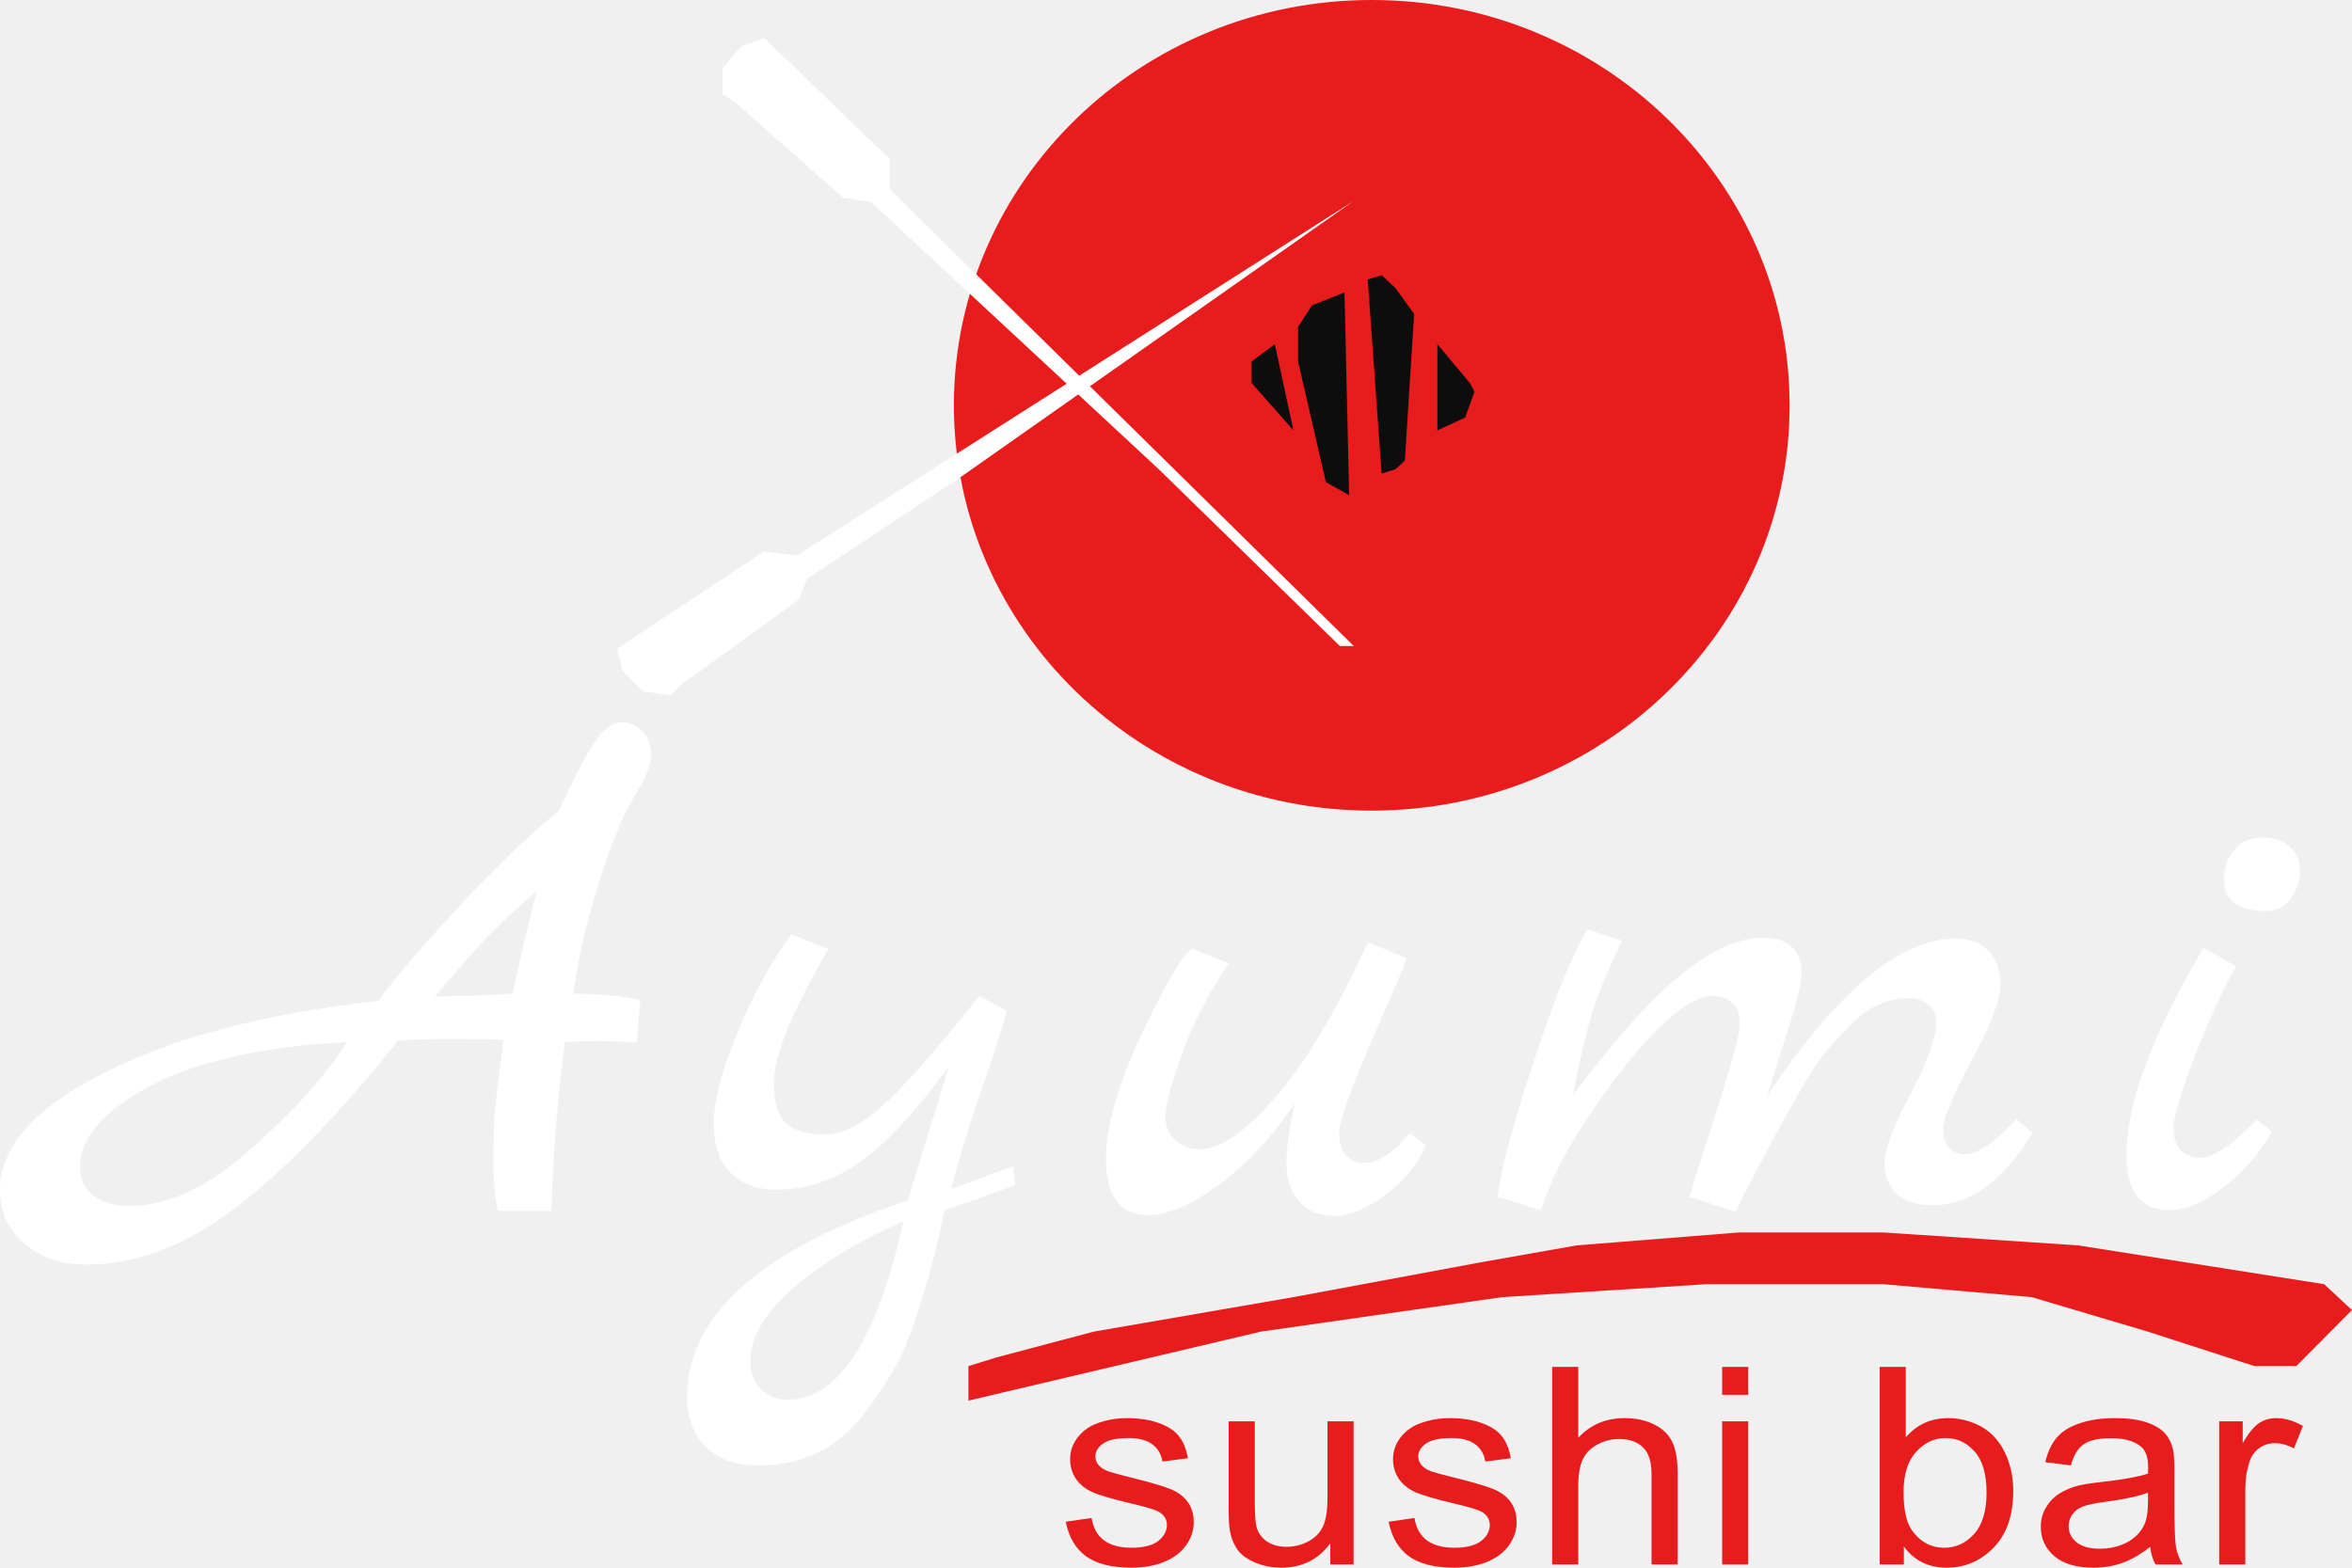
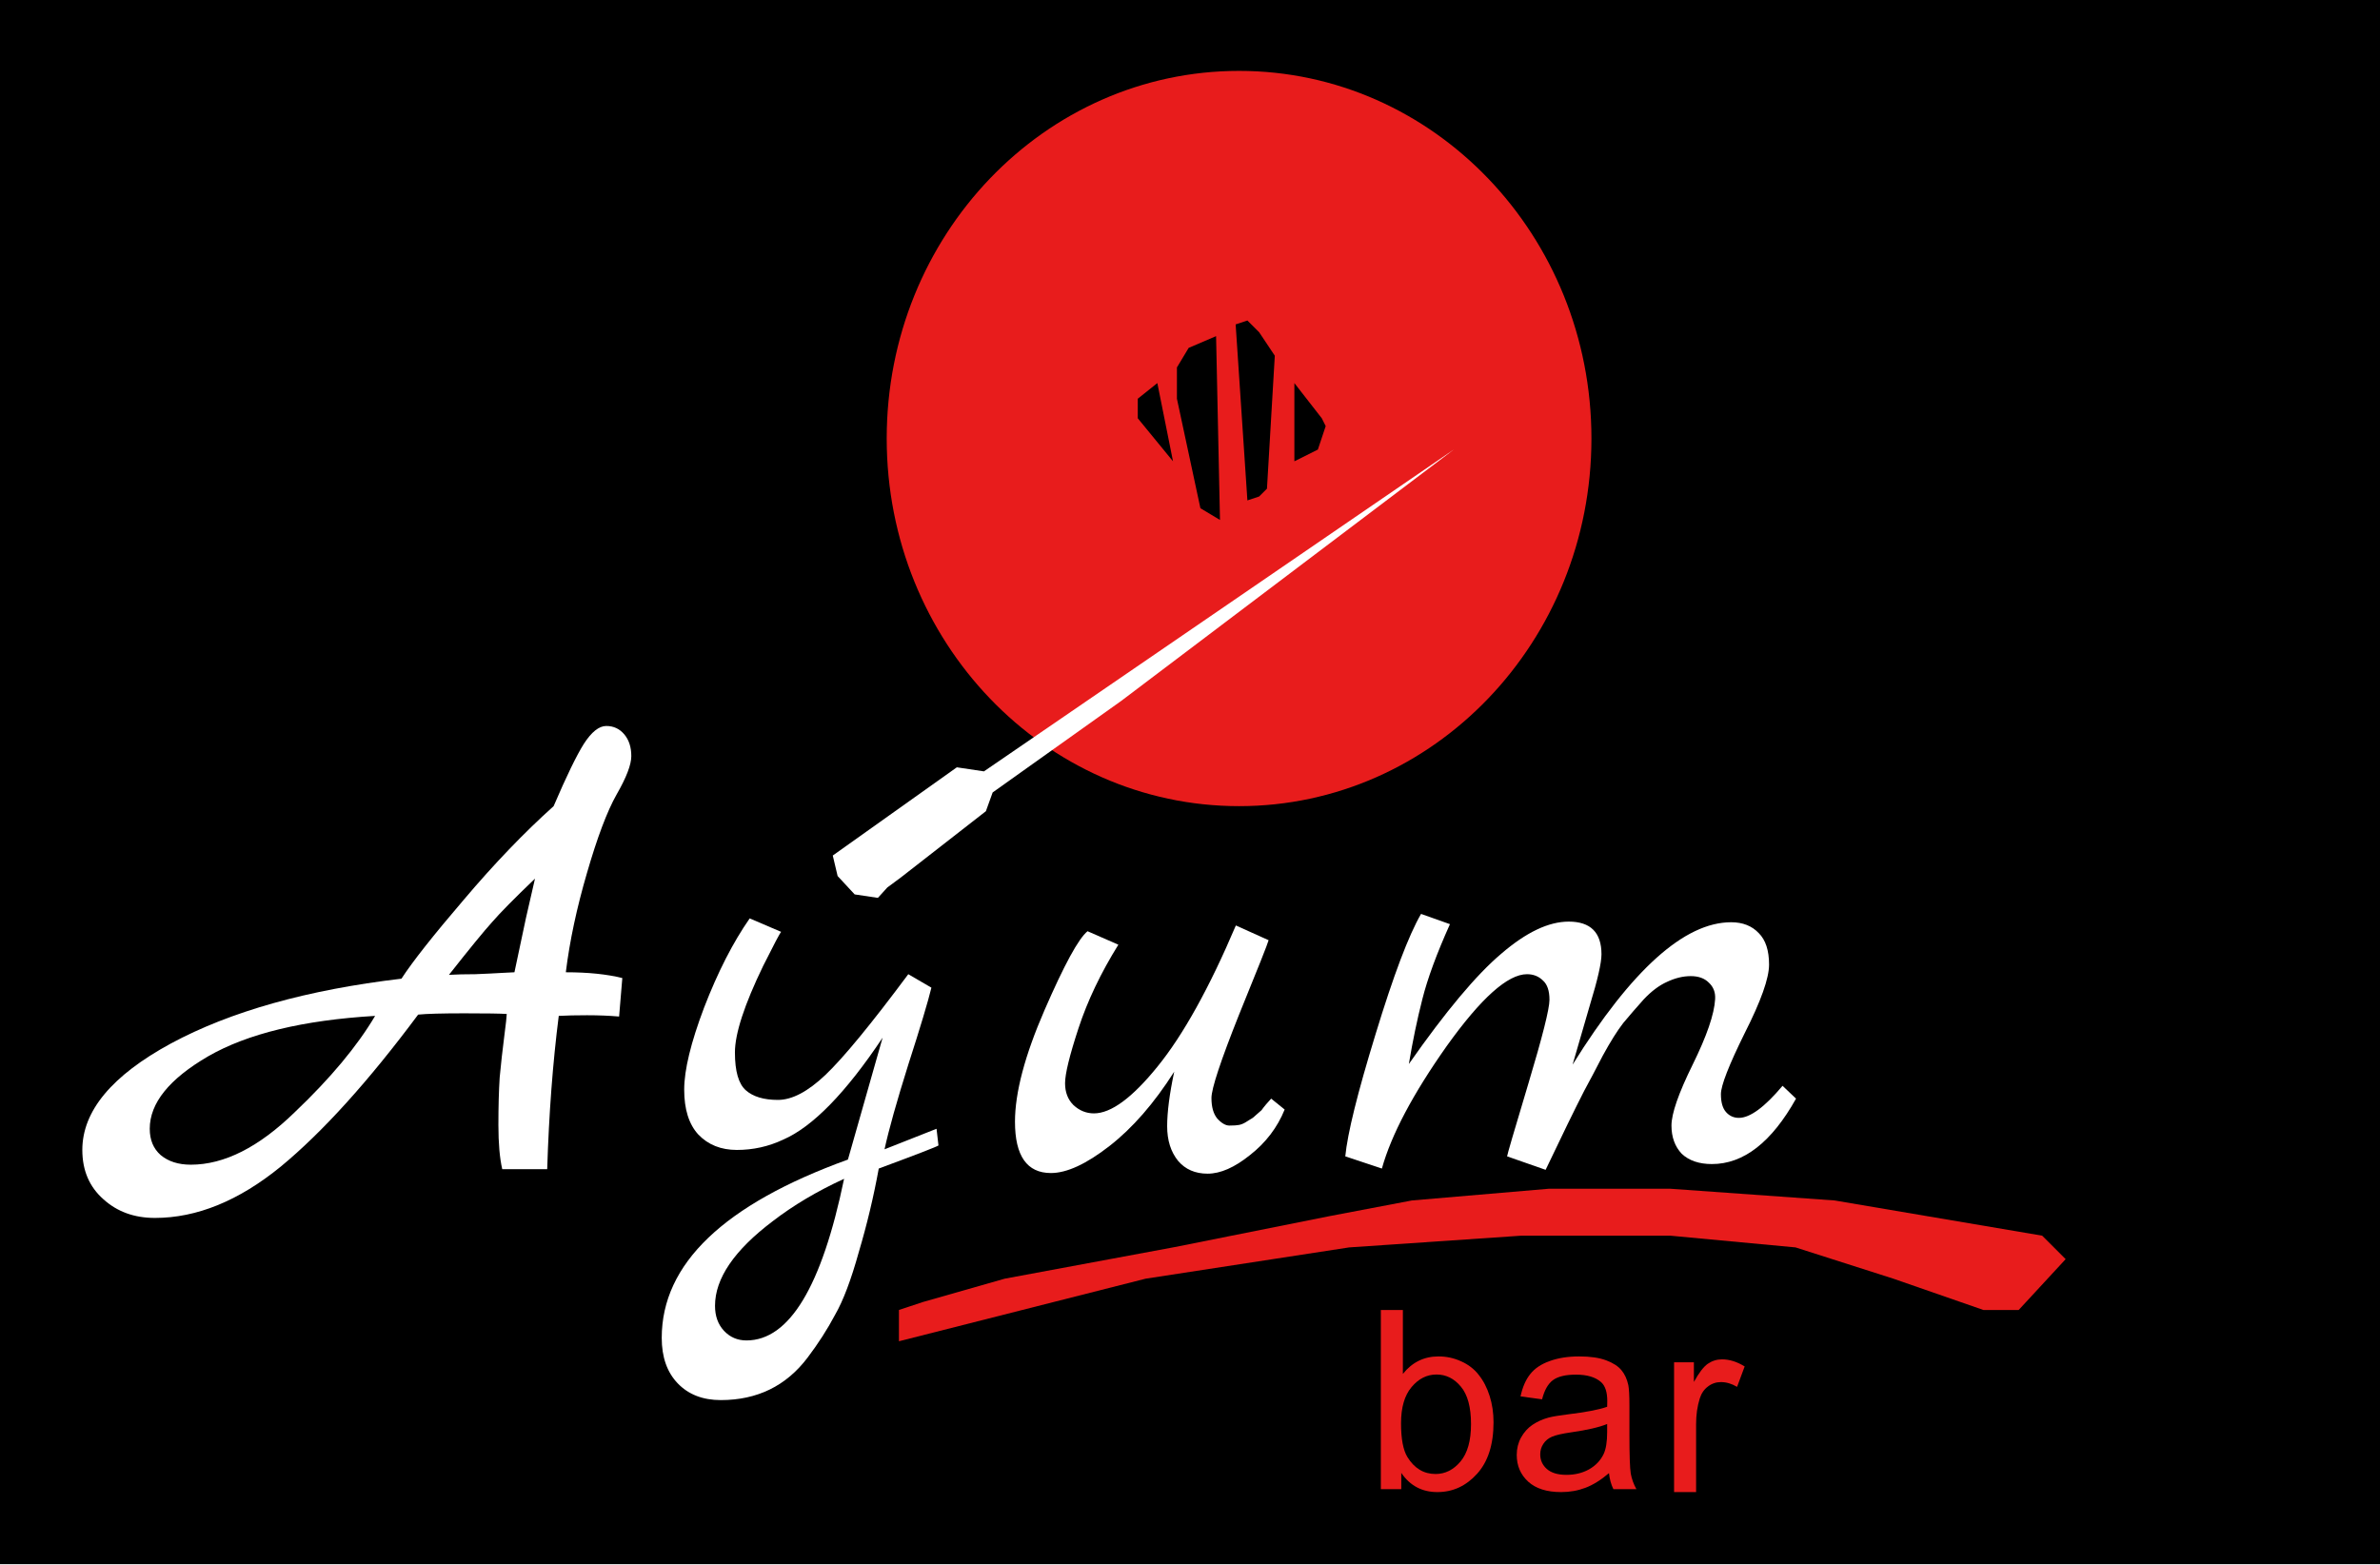
- <svg xmlns="http://www.w3.org/2000/svg" width="120" height="80" viewBox="0 0 120 80" fill="none">
-   <path d="M32.672 51.038L32.478 53.203C31.882 53.155 31.234 53.131 30.535 53.131C29.862 53.131 29.292 53.143 28.826 53.167C28.463 55.814 28.23 58.688 28.127 61.792H25.407C25.252 61.166 25.174 60.336 25.174 59.302C25.174 58.267 25.2 57.377 25.252 56.632C25.329 55.862 25.42 55.104 25.524 54.358C25.627 53.612 25.679 53.179 25.679 53.059C25.316 53.035 24.462 53.023 23.115 53.023C21.768 53.023 20.836 53.047 20.318 53.095C17.314 56.848 14.542 59.699 12.004 61.648C9.466 63.572 6.928 64.534 4.39 64.534C3.147 64.534 2.111 64.186 1.282 63.488C0.427 62.79 0 61.864 0 60.709C0 58.52 1.787 56.523 5.361 54.719C8.961 52.915 13.61 51.7 19.308 51.074C19.981 50.112 21.237 48.633 23.076 46.636C24.915 44.615 26.728 42.859 28.515 41.367C29.292 39.683 29.901 38.516 30.341 37.867C30.807 37.193 31.26 36.856 31.701 36.856C32.141 36.856 32.504 37.013 32.788 37.326C33.073 37.638 33.216 38.047 33.216 38.553C33.216 39.034 32.918 39.755 32.322 40.718C31.752 41.656 31.157 43.123 30.535 45.12C29.913 47.093 29.486 48.957 29.253 50.714C30.6 50.714 31.739 50.822 32.672 51.038ZM12.859 58.58C15.009 56.68 16.627 54.875 17.715 53.167C13.364 53.408 9.997 54.166 7.614 55.441C5.258 56.716 4.079 58.075 4.079 59.519C4.079 60.144 4.299 60.637 4.74 60.998C5.206 61.359 5.814 61.539 6.565 61.539C8.586 61.539 10.683 60.553 12.859 58.58ZM26.145 50.714C26.326 49.896 26.56 48.873 26.845 47.646C27.155 46.395 27.337 45.661 27.388 45.445C26.145 46.552 25.278 47.37 24.785 47.899C24.293 48.404 23.426 49.39 22.183 50.858C22.623 50.834 23.154 50.822 23.775 50.822C24.423 50.798 24.954 50.774 25.368 50.75C25.783 50.725 26.042 50.714 26.145 50.714Z" fill="white" />
-   <path d="M51.683 59.519L51.8 60.457C51.696 60.529 50.492 60.962 48.187 61.756C47.876 63.344 47.475 64.907 46.983 66.447C46.517 68.011 46.037 69.19 45.545 69.984C45.079 70.801 44.522 71.607 43.875 72.401C42.58 73.989 40.832 74.783 38.63 74.783C37.542 74.783 36.675 74.47 36.027 73.845C35.38 73.219 35.056 72.365 35.056 71.283C35.056 67.121 38.812 63.777 46.322 61.251L48.42 54.394C46.193 57.498 44.186 59.41 42.399 60.132C41.518 60.517 40.586 60.709 39.601 60.709C38.643 60.709 37.866 60.421 37.27 59.843C36.701 59.266 36.416 58.424 36.416 57.317C36.416 56.211 36.817 54.671 37.62 52.698C38.449 50.702 39.368 49.029 40.378 47.682L42.282 48.44C42.204 48.512 41.842 49.15 41.194 50.353C40.055 52.542 39.485 54.166 39.485 55.224C39.485 56.283 39.705 56.992 40.145 57.353C40.586 57.714 41.233 57.895 42.088 57.895C42.942 57.895 43.901 57.425 44.963 56.487C46.05 55.525 47.721 53.636 49.974 50.822L51.373 51.58C51.165 52.373 50.699 53.817 49.974 55.91C49.275 57.979 48.796 59.567 48.537 60.673L51.683 59.519ZM46.089 62.333C44.458 63.031 43.02 63.825 41.777 64.715C39.446 66.351 38.281 67.939 38.281 69.478C38.281 70.056 38.462 70.525 38.825 70.886C39.187 71.246 39.64 71.427 40.184 71.427C42.774 71.427 44.742 68.396 46.089 62.333Z" fill="white" />
-   <path d="M71.93 57.822L72.746 58.436C72.306 59.446 71.607 60.3 70.648 60.998C69.716 61.696 68.861 62.044 68.084 62.044C67.333 62.044 66.737 61.804 66.297 61.323C65.857 60.818 65.637 60.168 65.637 59.374C65.637 58.58 65.779 57.558 66.064 56.307C64.847 58.087 63.539 59.482 62.14 60.493C60.742 61.503 59.563 62.008 58.605 62.008C57.155 62.008 56.43 61.046 56.43 59.122C56.43 57.486 57.025 55.393 58.217 52.843C59.408 50.292 60.276 48.813 60.819 48.404L62.684 49.162C61.622 50.75 60.819 52.313 60.276 53.853C59.732 55.393 59.46 56.427 59.46 56.956C59.46 57.462 59.628 57.871 59.965 58.183C60.328 58.496 60.742 58.652 61.208 58.652C62.244 58.652 63.526 57.774 65.054 56.018C66.608 54.238 68.188 51.592 69.794 48.079L71.775 48.909C71.723 49.102 71.127 50.497 69.988 53.095C68.874 55.693 68.317 57.257 68.317 57.786C68.317 58.292 68.434 58.676 68.667 58.941C68.926 59.206 69.172 59.338 69.405 59.338C69.664 59.338 69.858 59.326 69.988 59.302C70.117 59.278 70.247 59.23 70.376 59.158C70.506 59.086 70.609 59.025 70.687 58.977C70.791 58.929 70.907 58.845 71.037 58.725L71.348 58.472C71.399 58.4 71.49 58.292 71.62 58.147C71.775 57.979 71.879 57.871 71.93 57.822Z" fill="white" />
-   <path d="M102.871 57.101L103.686 57.822C102.21 60.276 100.514 61.503 98.597 61.503C97.82 61.503 97.212 61.311 96.771 60.926C96.357 60.517 96.15 59.988 96.15 59.338C96.15 58.664 96.577 57.522 97.432 55.91C98.286 54.298 98.74 53.071 98.791 52.229C98.817 51.844 98.688 51.532 98.403 51.291C98.144 51.05 97.781 50.93 97.315 50.93C96.849 50.93 96.37 51.038 95.878 51.255C95.412 51.447 94.945 51.772 94.479 52.229C94.039 52.686 93.625 53.131 93.236 53.564C92.874 53.997 92.459 54.611 91.993 55.405C91.553 56.199 91.177 56.86 90.866 57.389C90.322 58.376 89.546 59.855 88.535 61.828L86.204 61.07C86.204 60.998 86.632 59.639 87.487 56.992C88.341 54.346 88.769 52.77 88.769 52.265C88.769 51.76 88.639 51.399 88.38 51.183C88.121 50.942 87.797 50.822 87.409 50.822C86.243 50.822 84.625 52.169 82.553 54.863C80.507 57.558 79.199 59.855 78.629 61.756L76.415 61.07C76.544 59.795 77.153 57.51 78.24 54.214C79.328 50.894 80.248 48.633 80.999 47.43L82.747 48.007C81.944 49.667 81.387 51.074 81.076 52.229C80.766 53.36 80.494 54.575 80.261 55.874C82.488 52.915 84.353 50.846 85.855 49.667C87.357 48.464 88.717 47.863 89.934 47.863C91.255 47.863 91.915 48.476 91.915 49.703C91.915 50.184 91.682 51.135 91.216 52.554C90.776 53.973 90.426 55.092 90.167 55.91C93.741 50.569 96.94 47.899 99.763 47.899C100.462 47.899 101.019 48.103 101.433 48.512C101.848 48.897 102.055 49.487 102.055 50.281C102.055 51.05 101.563 52.337 100.578 54.142C99.62 55.946 99.141 57.089 99.141 57.57C99.141 58.027 99.245 58.364 99.452 58.58C99.659 58.797 99.918 58.905 100.229 58.905C100.902 58.905 101.783 58.304 102.871 57.101Z" fill="white" />
-   <path d="M115.639 46.491C114.189 46.491 113.464 45.95 113.464 44.868C113.464 44.266 113.645 43.761 114.008 43.352C114.37 42.943 114.837 42.739 115.406 42.739C115.976 42.739 116.442 42.895 116.805 43.208C117.167 43.52 117.349 43.929 117.349 44.434C117.349 44.94 117.193 45.409 116.883 45.842C116.572 46.275 116.157 46.491 115.639 46.491ZM115.134 57.137L115.911 57.75C115.29 58.857 114.461 59.807 113.425 60.601C112.415 61.371 111.496 61.756 110.667 61.756C109.216 61.756 108.491 60.818 108.491 58.941C108.491 56.608 109.527 53.564 111.599 49.811C112.065 48.993 112.337 48.512 112.415 48.368L114.085 49.306C113.542 50.22 112.868 51.676 112.065 53.673C111.288 55.669 110.9 56.956 110.9 57.534C110.9 58.087 111.029 58.484 111.288 58.725C111.547 58.965 111.858 59.086 112.221 59.086C112.92 59.086 113.891 58.436 115.134 57.137Z" fill="white" />
-   <path d="M60.069 17.124L64.669 13.824L69.544 10.523H71.202L78.309 19.325V21.305L69.07 28.346H67.175L60.069 19.545V17.124Z" fill="white" />
-   <path d="M91.307 20.684C91.307 32.107 81.762 41.367 69.988 41.367C58.214 41.367 48.668 32.107 48.668 20.684C48.668 9.26 58.214 6.40693e-05 69.988 6.40693e-05C81.762 6.40693e-05 91.307 9.26 91.307 20.684Z" fill="#E81C1C" />
-   <path d="M36.854 4.802V3.482L37.802 2.382L38.986 1.942L45.382 8.103V9.643L69.07 32.967H68.36L59.121 23.945L44.434 10.303L43.013 10.083L38.276 5.902L37.565 5.242L36.854 4.802Z" fill="white" />
-   <path d="M34.215 35.481L32.809 35.286L31.778 34.252L31.485 33.099L38.991 28.136L40.631 28.364L69.07 10.25L48.934 24.401L41.159 29.55L40.749 30.605L35.596 34.338L34.788 34.894L34.215 35.481Z" fill="white" />
-   <path d="M63.859 18.445L65.043 17.564L65.991 21.965C65.158 21.02 64.691 20.49 63.859 19.545V18.445Z" fill="#0D0D0D" />
-   <path d="M66.228 18.445V16.684L66.938 15.584L68.597 14.924L68.833 25.266L67.649 24.606L66.228 18.445Z" fill="#0D0D0D" />
-   <path d="M70.492 24.166L69.781 14.264L70.492 14.044L71.202 14.704L72.15 16.024L71.676 23.505L71.202 23.945L70.492 24.166Z" fill="#0D0D0D" />
-   <path d="M73.334 21.965V17.564L74.992 19.545L75.229 19.985L74.755 21.305L73.334 21.965Z" fill="#0D0D0D" />
-   <path d="M49.409 69.713L50.83 69.273L55.805 67.953L65.991 66.193L75.466 64.432L80.441 63.552L88.731 62.892H96.075L106.024 63.552L118.579 65.533L120 66.853L117.157 69.713H115.025L109.577 67.953L103.655 66.193L96.075 65.533H87.073L76.65 66.193L64.333 67.953L49.409 71.474V69.713Z" fill="#E81C1C" />
-   <path d="M54.376 77.655L55.694 77.463C55.768 77.953 55.973 78.329 56.308 78.59C56.649 78.852 57.123 78.982 57.73 78.982C58.341 78.982 58.795 78.868 59.092 78.638C59.388 78.405 59.536 78.132 59.536 77.82C59.536 77.541 59.405 77.321 59.143 77.16C58.961 77.05 58.507 76.91 57.781 76.741C56.804 76.511 56.126 76.314 55.746 76.149C55.37 75.98 55.084 75.748 54.887 75.455C54.694 75.157 54.598 74.829 54.598 74.472C54.598 74.146 54.677 73.846 54.835 73.571C54.998 73.291 55.218 73.06 55.494 72.876C55.701 72.734 55.983 72.615 56.338 72.519C56.698 72.418 57.083 72.368 57.493 72.368C58.109 72.368 58.65 72.45 59.114 72.615C59.583 72.78 59.928 73.005 60.15 73.289C60.372 73.569 60.525 73.944 60.609 74.416L59.306 74.582C59.247 74.206 59.074 73.912 58.788 73.701C58.507 73.491 58.107 73.385 57.589 73.385C56.977 73.385 56.54 73.479 56.279 73.667C56.017 73.855 55.886 74.075 55.886 74.327C55.886 74.488 55.941 74.632 56.049 74.76C56.158 74.893 56.328 75.003 56.56 75.09C56.693 75.136 57.086 75.242 57.737 75.407C58.679 75.641 59.336 75.833 59.706 75.984C60.081 76.131 60.375 76.347 60.587 76.631C60.799 76.915 60.905 77.268 60.905 77.69C60.905 78.102 60.774 78.492 60.513 78.859C60.256 79.221 59.884 79.503 59.395 79.704C58.907 79.901 58.354 80 57.737 80C56.715 80 55.936 79.803 55.398 79.409C54.865 79.014 54.524 78.43 54.376 77.655Z" fill="#E81C1C" />
-   <path d="M67.869 79.835V78.762C67.257 79.587 66.425 80 65.374 80C64.91 80 64.476 79.918 64.071 79.752C63.672 79.587 63.373 79.381 63.176 79.134C62.983 78.882 62.847 78.574 62.769 78.212C62.714 77.969 62.687 77.584 62.687 77.057V72.532H64.02V76.582C64.02 77.229 64.047 77.664 64.101 77.889C64.185 78.215 64.363 78.471 64.634 78.659C64.905 78.843 65.241 78.934 65.641 78.934C66.04 78.934 66.416 78.84 66.766 78.652C67.116 78.46 67.363 78.201 67.506 77.875C67.654 77.545 67.728 77.069 67.728 76.445V72.532H69.061V79.835H67.869Z" fill="#E81C1C" />
-   <path d="M70.85 77.655L72.168 77.463C72.242 77.953 72.447 78.329 72.782 78.59C73.123 78.852 73.597 78.982 74.204 78.982C74.815 78.982 75.269 78.868 75.566 78.638C75.862 78.405 76.01 78.132 76.01 77.82C76.01 77.541 75.879 77.321 75.617 77.16C75.435 77.05 74.981 76.91 74.255 76.741C73.278 76.511 72.6 76.314 72.22 76.149C71.844 75.98 71.558 75.748 71.361 75.455C71.168 75.157 71.072 74.829 71.072 74.472C71.072 74.146 71.151 73.846 71.309 73.571C71.472 73.291 71.692 73.06 71.968 72.876C72.175 72.734 72.457 72.615 72.812 72.519C73.172 72.418 73.557 72.368 73.967 72.368C74.584 72.368 75.124 72.45 75.588 72.615C76.057 72.78 76.402 73.005 76.624 73.289C76.846 73.569 76.999 73.944 77.083 74.416L75.78 74.582C75.721 74.206 75.548 73.912 75.262 73.701C74.981 73.491 74.581 73.385 74.063 73.385C73.451 73.385 73.014 73.479 72.753 73.667C72.491 73.855 72.36 74.075 72.36 74.327C72.36 74.488 72.415 74.632 72.523 74.76C72.632 74.893 72.802 75.003 73.034 75.09C73.167 75.136 73.559 75.242 74.211 75.407C75.153 75.641 75.81 75.833 76.18 75.984C76.555 76.131 76.849 76.347 77.061 76.631C77.273 76.915 77.379 77.268 77.379 77.69C77.379 78.102 77.248 78.492 76.987 78.859C76.73 79.221 76.358 79.503 75.869 79.704C75.38 79.901 74.828 80 74.211 80C73.189 80 72.41 79.803 71.872 79.409C71.339 79.014 70.998 78.43 70.85 77.655Z" fill="#E81C1C" />
-   <path d="M79.191 79.835V69.754H80.523V73.371C81.145 72.702 81.93 72.368 82.877 72.368C83.46 72.368 83.965 72.475 84.395 72.691C84.824 72.901 85.13 73.195 85.313 73.571C85.5 73.947 85.594 74.492 85.594 75.207V79.835H84.261V75.207C84.261 74.588 84.116 74.139 83.825 73.86C83.538 73.575 83.131 73.433 82.603 73.433C82.209 73.433 81.836 73.529 81.486 73.722C81.14 73.91 80.893 74.167 80.745 74.492C80.597 74.818 80.523 75.267 80.523 75.84V79.835H79.191Z" fill="#E81C1C" />
-   <path d="M87.865 71.178V69.754H89.197V71.178H87.865ZM87.865 79.835V72.532H89.197V79.835H87.865Z" fill="#E81C1C" />
-   <path d="M97.136 79.835H95.9V69.754H97.232V73.351C97.795 72.695 98.513 72.368 99.386 72.368C99.87 72.368 100.326 72.459 100.756 72.642C101.19 72.821 101.545 73.076 101.822 73.406C102.103 73.731 102.323 74.126 102.48 74.588C102.638 75.052 102.717 75.546 102.717 76.074C102.717 77.325 102.384 78.292 101.718 78.975C101.052 79.659 100.252 80 99.32 80C98.392 80 97.664 79.64 97.136 78.92V79.835ZM97.121 76.129C97.121 77.004 97.249 77.637 97.506 78.026C97.925 78.664 98.493 78.982 99.209 78.982C99.791 78.982 100.294 78.749 100.719 78.281C101.143 77.809 101.355 77.107 101.355 76.177C101.355 75.223 101.15 74.52 100.741 74.066C100.336 73.612 99.845 73.385 99.268 73.385C98.685 73.385 98.182 73.621 97.758 74.093C97.333 74.561 97.121 75.239 97.121 76.129Z" fill="#E81C1C" />
-   <path d="M109.703 78.934C109.21 79.324 108.734 79.599 108.275 79.759C107.821 79.92 107.332 80 106.809 80C105.945 80 105.281 79.805 104.818 79.415C104.354 79.021 104.122 78.519 104.122 77.91C104.122 77.552 104.208 77.227 104.381 76.933C104.559 76.635 104.788 76.397 105.069 76.218C105.356 76.039 105.676 75.904 106.032 75.812C106.293 75.748 106.688 75.686 107.216 75.627C108.292 75.508 109.084 75.365 109.592 75.2C109.597 75.031 109.6 74.923 109.6 74.877C109.6 74.373 109.474 74.018 109.222 73.811C108.882 73.532 108.376 73.392 107.705 73.392C107.078 73.392 106.614 73.495 106.313 73.701C106.017 73.903 105.797 74.263 105.654 74.781L104.351 74.616C104.47 74.098 104.665 73.681 104.936 73.365C105.207 73.044 105.6 72.798 106.113 72.629C106.626 72.455 107.221 72.368 107.897 72.368C108.568 72.368 109.114 72.441 109.533 72.588C109.953 72.734 110.261 72.92 110.458 73.144C110.656 73.365 110.794 73.644 110.873 73.983C110.917 74.194 110.94 74.575 110.94 75.125V76.775C110.94 77.926 110.967 78.655 111.021 78.962C111.08 79.264 111.194 79.555 111.361 79.835H109.97C109.832 79.578 109.743 79.278 109.703 78.934ZM109.592 76.17C109.109 76.353 108.383 76.509 107.416 76.638C106.868 76.711 106.481 76.793 106.254 76.885C106.027 76.977 105.851 77.112 105.728 77.291C105.605 77.465 105.543 77.66 105.543 77.875C105.543 78.205 105.676 78.48 105.943 78.7C106.214 78.92 106.609 79.031 107.127 79.031C107.64 79.031 108.097 78.927 108.497 78.721C108.896 78.51 109.19 78.224 109.378 77.862C109.521 77.582 109.592 77.169 109.592 76.624V76.17Z" fill="#E81C1C" />
-   <path d="M113.225 79.835V72.532H114.424V73.64C114.73 73.122 115.011 72.78 115.268 72.615C115.53 72.45 115.816 72.368 116.127 72.368C116.576 72.368 117.032 72.5 117.496 72.766L117.037 73.915C116.711 73.736 116.386 73.646 116.06 73.646C115.769 73.646 115.507 73.729 115.275 73.894C115.043 74.054 114.878 74.279 114.779 74.568C114.631 75.008 114.557 75.489 114.557 76.012V79.835H113.225Z" fill="#E81C1C" />
+ <svg xmlns="http://www.w3.org/2000/svg" width="318" height="209" viewBox="0 0 318 209" fill="none">
+   <path d="M0 0H318V209H0V0Z" fill="black" />
+   <path d="M83.15 130.688L82.721 135.83C81.406 135.716 79.976 135.658 78.432 135.658C76.945 135.658 75.686 135.687 74.657 135.744C73.856 142.029 73.341 148.857 73.113 156.227H67.107C66.764 154.742 66.593 152.771 66.593 150.314C66.593 147.857 66.65 145.743 66.764 143.972C66.936 142.143 67.136 140.344 67.365 138.572C67.594 136.801 67.708 135.773 67.708 135.487C66.907 135.43 65.02 135.401 62.046 135.401C59.072 135.401 57.013 135.458 55.869 135.573C49.234 144.486 43.114 151.257 37.509 155.885C31.904 160.455 26.299 162.741 20.694 162.741C17.949 162.741 15.661 161.912 13.831 160.256C11.944 158.599 11 156.399 11 153.656C11 148.457 14.946 143.715 22.839 139.429C30.789 135.144 41.055 132.259 53.638 130.773C55.125 128.488 57.899 124.974 61.96 120.232C66.021 115.432 70.024 111.261 73.971 107.719C75.686 103.719 77.031 100.948 78.003 99.405C79.032 97.806 80.033 97.006 81.005 97.006C81.978 97.006 82.778 97.377 83.408 98.12C84.037 98.863 84.351 99.834 84.351 101.034C84.351 102.176 83.694 103.891 82.378 106.176C81.12 108.404 79.804 111.89 78.432 116.632C77.059 121.317 76.115 125.745 75.601 129.916C78.575 129.916 81.091 130.173 83.15 130.688ZM39.397 148.6C44.144 144.086 47.718 139.801 50.121 135.744C40.512 136.315 33.077 138.115 27.815 141.143C22.61 144.172 20.008 147.4 20.008 150.828C20.008 152.314 20.494 153.485 21.466 154.342C22.496 155.199 23.84 155.627 25.499 155.627C29.96 155.627 34.593 153.285 39.397 148.6ZM68.737 129.916C69.138 127.974 69.652 125.545 70.282 122.631C70.968 119.66 71.368 117.918 71.483 117.403C68.737 120.032 66.821 121.974 65.735 123.231C64.648 124.431 62.732 126.774 59.987 130.259C60.959 130.202 62.131 130.173 63.504 130.173C64.934 130.116 66.106 130.059 67.022 130.002C67.937 129.945 68.509 129.916 68.737 129.916Z" fill="white" />
+   <path d="M125.134 150.828L125.392 153.056C125.163 153.228 122.503 154.256 117.413 156.142C116.727 159.913 115.84 163.627 114.753 167.283C113.724 170.997 112.666 173.797 111.579 175.682C110.55 177.625 109.32 179.539 107.89 181.425C105.03 185.196 101.17 187.081 96.308 187.081C93.906 187.081 91.99 186.338 90.56 184.853C89.131 183.367 88.416 181.339 88.416 178.768C88.416 168.883 96.709 160.941 113.295 154.942L117.928 138.658C113.009 146.029 108.577 150.571 104.63 152.285C102.686 153.199 100.627 153.656 98.453 153.656C96.337 153.656 94.621 152.971 93.306 151.599C92.047 150.228 91.418 148.228 91.418 145.6C91.418 142.972 92.305 139.315 94.078 134.63C95.908 129.888 97.938 125.917 100.169 122.717L104.373 124.517C104.201 124.688 103.4 126.202 101.971 129.059C99.454 134.259 98.196 138.115 98.196 140.629C98.196 143.143 98.682 144.829 99.654 145.686C100.627 146.543 102.056 146.971 103.944 146.971C105.831 146.971 107.947 145.857 110.292 143.629C112.694 141.343 116.384 136.858 121.359 130.173L124.448 131.973C123.99 133.859 122.961 137.287 121.359 142.258C119.815 147.171 118.757 150.942 118.185 153.571L125.134 150.828ZM112.78 157.513C109.177 159.17 106.003 161.055 103.257 163.169C98.11 167.055 95.536 170.826 95.536 174.482C95.536 175.854 95.937 176.968 96.737 177.825C97.538 178.682 98.539 179.11 99.74 179.11C105.459 179.11 109.806 171.911 112.78 157.513Z" fill="white" />
+   <path d="M169.846 146.8L171.648 148.257C170.675 150.657 169.131 152.685 167.015 154.342C164.956 155.999 163.069 156.827 161.353 156.827C159.694 156.827 158.379 156.256 157.406 155.113C156.434 153.913 155.948 152.371 155.948 150.485C155.948 148.6 156.262 146.171 156.892 143.2C154.203 147.428 151.315 150.742 148.227 153.142C145.138 155.542 142.536 156.742 140.42 156.742C137.217 156.742 135.615 154.456 135.615 149.885C135.615 146 136.931 141.029 139.562 134.973C142.193 128.916 144.109 125.402 145.31 124.431L149.428 126.231C147.083 130.002 145.31 133.716 144.109 137.372C142.908 141.029 142.307 143.486 142.307 144.743C142.307 145.943 142.679 146.914 143.422 147.657C144.223 148.4 145.138 148.771 146.168 148.771C148.455 148.771 151.287 146.686 154.661 142.515C158.093 138.287 161.582 132.002 165.128 123.66L169.503 125.631C169.388 126.088 168.073 129.402 165.556 135.573C163.097 141.743 161.867 145.457 161.867 146.714C161.867 147.914 162.125 148.828 162.64 149.457C163.212 150.085 163.755 150.399 164.27 150.399C164.842 150.399 165.271 150.371 165.556 150.314C165.842 150.257 166.128 150.142 166.414 149.971C166.7 149.8 166.929 149.657 167.101 149.542C167.33 149.428 167.587 149.228 167.873 148.943L168.559 148.343C168.674 148.171 168.874 147.914 169.16 147.571C169.503 147.171 169.732 146.914 169.846 146.8Z" fill="white" />
+   <path d="M238.173 145.086L239.974 146.8C236.714 152.628 232.968 155.542 228.736 155.542C227.02 155.542 225.676 155.085 224.703 154.17C223.788 153.199 223.331 151.942 223.331 150.399C223.331 148.8 224.274 146.086 226.162 142.258C228.049 138.429 229.05 135.516 229.164 133.516C229.222 132.602 228.936 131.859 228.307 131.287C227.735 130.716 226.934 130.43 225.904 130.43C224.875 130.43 223.817 130.688 222.73 131.202C221.701 131.659 220.671 132.43 219.642 133.516C218.669 134.601 217.754 135.658 216.896 136.687C216.096 137.715 215.181 139.172 214.151 141.058C213.179 142.943 212.349 144.514 211.663 145.771C210.462 148.114 208.746 151.628 206.516 156.313L201.368 154.513C201.368 154.342 202.312 151.114 204.199 144.829C206.087 138.544 207.03 134.801 207.03 133.601C207.03 132.402 206.744 131.545 206.172 131.03C205.601 130.459 204.886 130.173 204.028 130.173C201.454 130.173 197.879 133.373 193.304 139.772C188.786 146.171 185.897 151.628 184.639 156.142L179.749 154.513C180.035 151.485 181.379 146.057 183.781 138.229C186.183 130.345 188.214 124.974 189.872 122.117L193.733 123.488C191.96 127.431 190.73 130.773 190.044 133.516C189.357 136.201 188.757 139.087 188.242 142.172C193.161 135.144 197.279 130.23 200.596 127.431C203.913 124.574 206.916 123.146 209.604 123.146C212.521 123.146 213.979 124.603 213.979 127.516C213.979 128.659 213.465 130.916 212.435 134.287C211.463 137.658 210.691 140.315 210.119 142.258C218.012 129.573 225.075 123.231 231.309 123.231C232.854 123.231 234.083 123.717 234.998 124.688C235.913 125.602 236.371 127.002 236.371 128.888C236.371 130.716 235.284 133.773 233.111 138.058C230.995 142.343 229.937 145.057 229.937 146.2C229.937 147.286 230.165 148.085 230.623 148.6C231.08 149.114 231.652 149.371 232.339 149.371C233.826 149.371 235.77 147.943 238.173 145.086Z" fill="white" />
+   <path d="M143.652 50.142L153.811 42.303L164.576 34.464H168.238L183.932 55.368V60.071L163.53 76.794H159.345L143.652 55.89V50.142Z" fill="white" />
+   <path d="M212.637 58.595C212.637 85.725 191.558 107.718 165.556 107.718C139.555 107.718 118.476 85.725 118.476 58.595C118.476 31.465 139.555 9.472 165.556 9.472C191.558 9.472 212.637 31.465 212.637 58.595Z" fill="#E81C1C" />
+   <path d="M117.298 119.974L114.194 119.51L111.917 117.056L111.269 114.317L127.846 102.529L131.468 103.071L194.271 60.05L149.804 93.66L132.632 105.887L131.728 108.394L120.349 117.26L118.565 118.579L117.298 119.974Z" fill="white" />
+   <path d="M152.022 53.278L154.637 51.187L156.73 61.639C154.891 59.394 153.86 58.135 152.022 55.89V53.278Z" fill="black" />
+   <path d="M157.253 53.278V49.097L158.822 46.484L162.484 44.916L163.007 69.478L160.391 67.91L157.253 53.278Z" fill="black" />
+   <path d="M166.669 66.865L165.099 43.348L166.669 42.826L168.238 44.394L170.331 47.529L169.284 65.297L168.238 66.342L166.669 66.865Z" fill="black" />
+   <path d="M172.946 61.639V51.187L176.608 55.89L177.131 56.936L176.085 60.071L172.946 61.639Z" fill="black" />
+   <path d="M120.111 175.041L123.25 173.995L134.236 170.86L156.73 166.679L177.654 162.498L188.64 160.408L206.949 158.84H223.165L245.136 160.408L272.861 165.111L276 168.247L269.723 175.041H265.014L252.983 170.86L239.905 166.679L223.165 165.111H203.287L180.27 166.679L153.068 170.86L120.111 179.221V175.041Z" fill="#E81C1C" />
+   <path d="M187.23 198.982H184.5V175.041H187.443V183.582C188.685 182.025 190.271 181.246 192.2 181.246C193.268 181.246 194.276 181.464 195.224 181.9C196.183 182.324 196.968 182.928 197.578 183.712C198.199 184.485 198.684 185.422 199.033 186.521C199.382 187.621 199.556 188.797 199.556 190.049C199.556 193.021 198.82 195.318 197.349 196.94C195.878 198.563 194.112 199.374 192.052 199.374C190.004 199.374 188.396 198.519 187.23 196.81V198.982ZM187.197 190.179C187.197 192.259 187.481 193.761 188.047 194.687C188.974 196.2 190.227 196.957 191.807 196.957C193.093 196.957 194.205 196.401 195.142 195.291C196.079 194.17 196.548 192.504 196.548 190.294C196.548 188.029 196.096 186.358 195.191 185.28C194.298 184.202 193.213 183.663 191.938 183.663C190.652 183.663 189.54 184.224 188.603 185.345C187.666 186.456 187.197 188.067 187.197 190.179Z" fill="#E81C1C" />
+   <path d="M214.983 196.842C213.893 197.768 212.842 198.421 211.828 198.802C210.826 199.183 209.747 199.374 208.591 199.374C206.684 199.374 205.218 198.911 204.194 197.985C203.17 197.049 202.657 195.857 202.657 194.409C202.657 193.56 202.848 192.787 203.229 192.09C203.622 191.382 204.129 190.816 204.75 190.392C205.382 189.967 206.09 189.646 206.875 189.428C207.453 189.276 208.324 189.129 209.491 188.987C211.866 188.704 213.616 188.367 214.738 187.975C214.749 187.572 214.754 187.316 214.754 187.207C214.754 186.01 214.476 185.166 213.921 184.676C213.169 184.012 212.052 183.68 210.569 183.68C209.185 183.68 208.161 183.925 207.496 184.414C206.842 184.894 206.357 185.748 206.041 186.978L203.164 186.587C203.426 185.356 203.856 184.366 204.456 183.614C205.055 182.852 205.921 182.27 207.055 181.867C208.188 181.453 209.501 181.246 210.995 181.246C212.477 181.246 213.681 181.42 214.607 181.769C215.534 182.117 216.215 182.558 216.651 183.092C217.087 183.614 217.392 184.278 217.566 185.084C217.664 185.585 217.713 186.489 217.713 187.795V191.714C217.713 194.447 217.773 196.178 217.893 196.908C218.024 197.626 218.275 198.318 218.645 198.982H215.572C215.267 198.372 215.07 197.659 214.983 196.842ZM214.738 190.277C213.67 190.713 212.068 191.083 209.932 191.388C208.722 191.562 207.867 191.758 207.365 191.976C206.864 192.193 206.477 192.515 206.205 192.939C205.932 193.353 205.796 193.816 205.796 194.327C205.796 195.111 206.09 195.764 206.679 196.287C207.278 196.81 208.15 197.071 209.294 197.071C210.428 197.071 211.436 196.826 212.319 196.336C213.201 195.835 213.85 195.155 214.264 194.295C214.58 193.631 214.738 192.651 214.738 191.355V190.277Z" fill="#E81C1C" />
+   <path d="M223.678 199.374V182.03H226.327V184.659C227.002 183.429 227.624 182.618 228.19 182.226C228.768 181.834 229.4 181.638 230.087 181.638C231.078 181.638 232.086 181.954 233.111 182.585L232.097 185.313C231.378 184.888 230.659 184.676 229.939 184.676C229.296 184.676 228.719 184.872 228.207 185.264C227.694 185.645 227.329 186.178 227.111 186.864C226.784 187.909 226.621 189.052 226.621 190.294V199.374H223.678Z" fill="#E81C1C" />
+   <path d="M304.198 142.943L306 144.657C302.74 150.485 298.993 153.399 294.761 153.399C293.045 153.399 291.701 152.942 290.729 152.028C289.814 151.057 289.356 149.8 289.356 148.257C289.356 146.657 290.3 143.943 292.187 140.115C294.075 136.287 295.075 133.373 295.19 131.373C295.247 130.459 294.961 129.716 294.332 129.145C293.76 128.573 292.959 128.288 291.93 128.288C290.9 128.288 289.842 128.545 288.756 129.059C287.726 129.516 286.697 130.288 285.667 131.373C284.695 132.459 283.78 133.516 282.922 134.544C282.121 135.573 281.206 137.03 280.176 138.915C279.204 140.801 278.375 142.372 277.689 143.629C276.487 145.971 274.772 149.485 272.541 154.17L267.394 152.371C267.394 152.199 268.337 148.971 270.225 142.686C272.112 136.401 273.056 132.659 273.056 131.459C273.056 130.259 272.77 129.402 272.198 128.888C271.626 128.316 270.911 128.031 270.053 128.031C267.479 128.031 263.905 131.23 259.329 137.63C254.811 144.029 251.923 149.485 250.664 153.999L245.774 152.371C246.06 149.342 247.404 143.915 249.807 136.087C252.209 128.202 254.239 122.831 255.898 119.974L259.758 121.346C257.985 125.288 256.756 128.631 256.069 131.373C255.383 134.059 254.782 136.944 254.268 140.029C259.186 133.001 263.304 128.088 266.621 125.288C269.939 122.431 272.941 121.003 275.63 121.003C278.546 121.003 280.005 122.46 280.005 125.374C280.005 126.517 279.49 128.773 278.461 132.144C277.488 135.516 276.716 138.172 276.144 140.115C284.037 127.431 291.101 121.089 297.335 121.089C298.879 121.089 300.109 121.574 301.024 122.546C301.939 123.46 302.396 124.86 302.396 126.745C302.396 128.573 301.31 131.63 299.136 135.915C297.02 140.201 295.962 142.915 295.962 144.057C295.962 145.143 296.191 145.943 296.648 146.457C297.106 146.971 297.678 147.228 298.364 147.228C299.851 147.228 301.796 145.8 304.198 142.943Z" fill="black" />
</svg>
